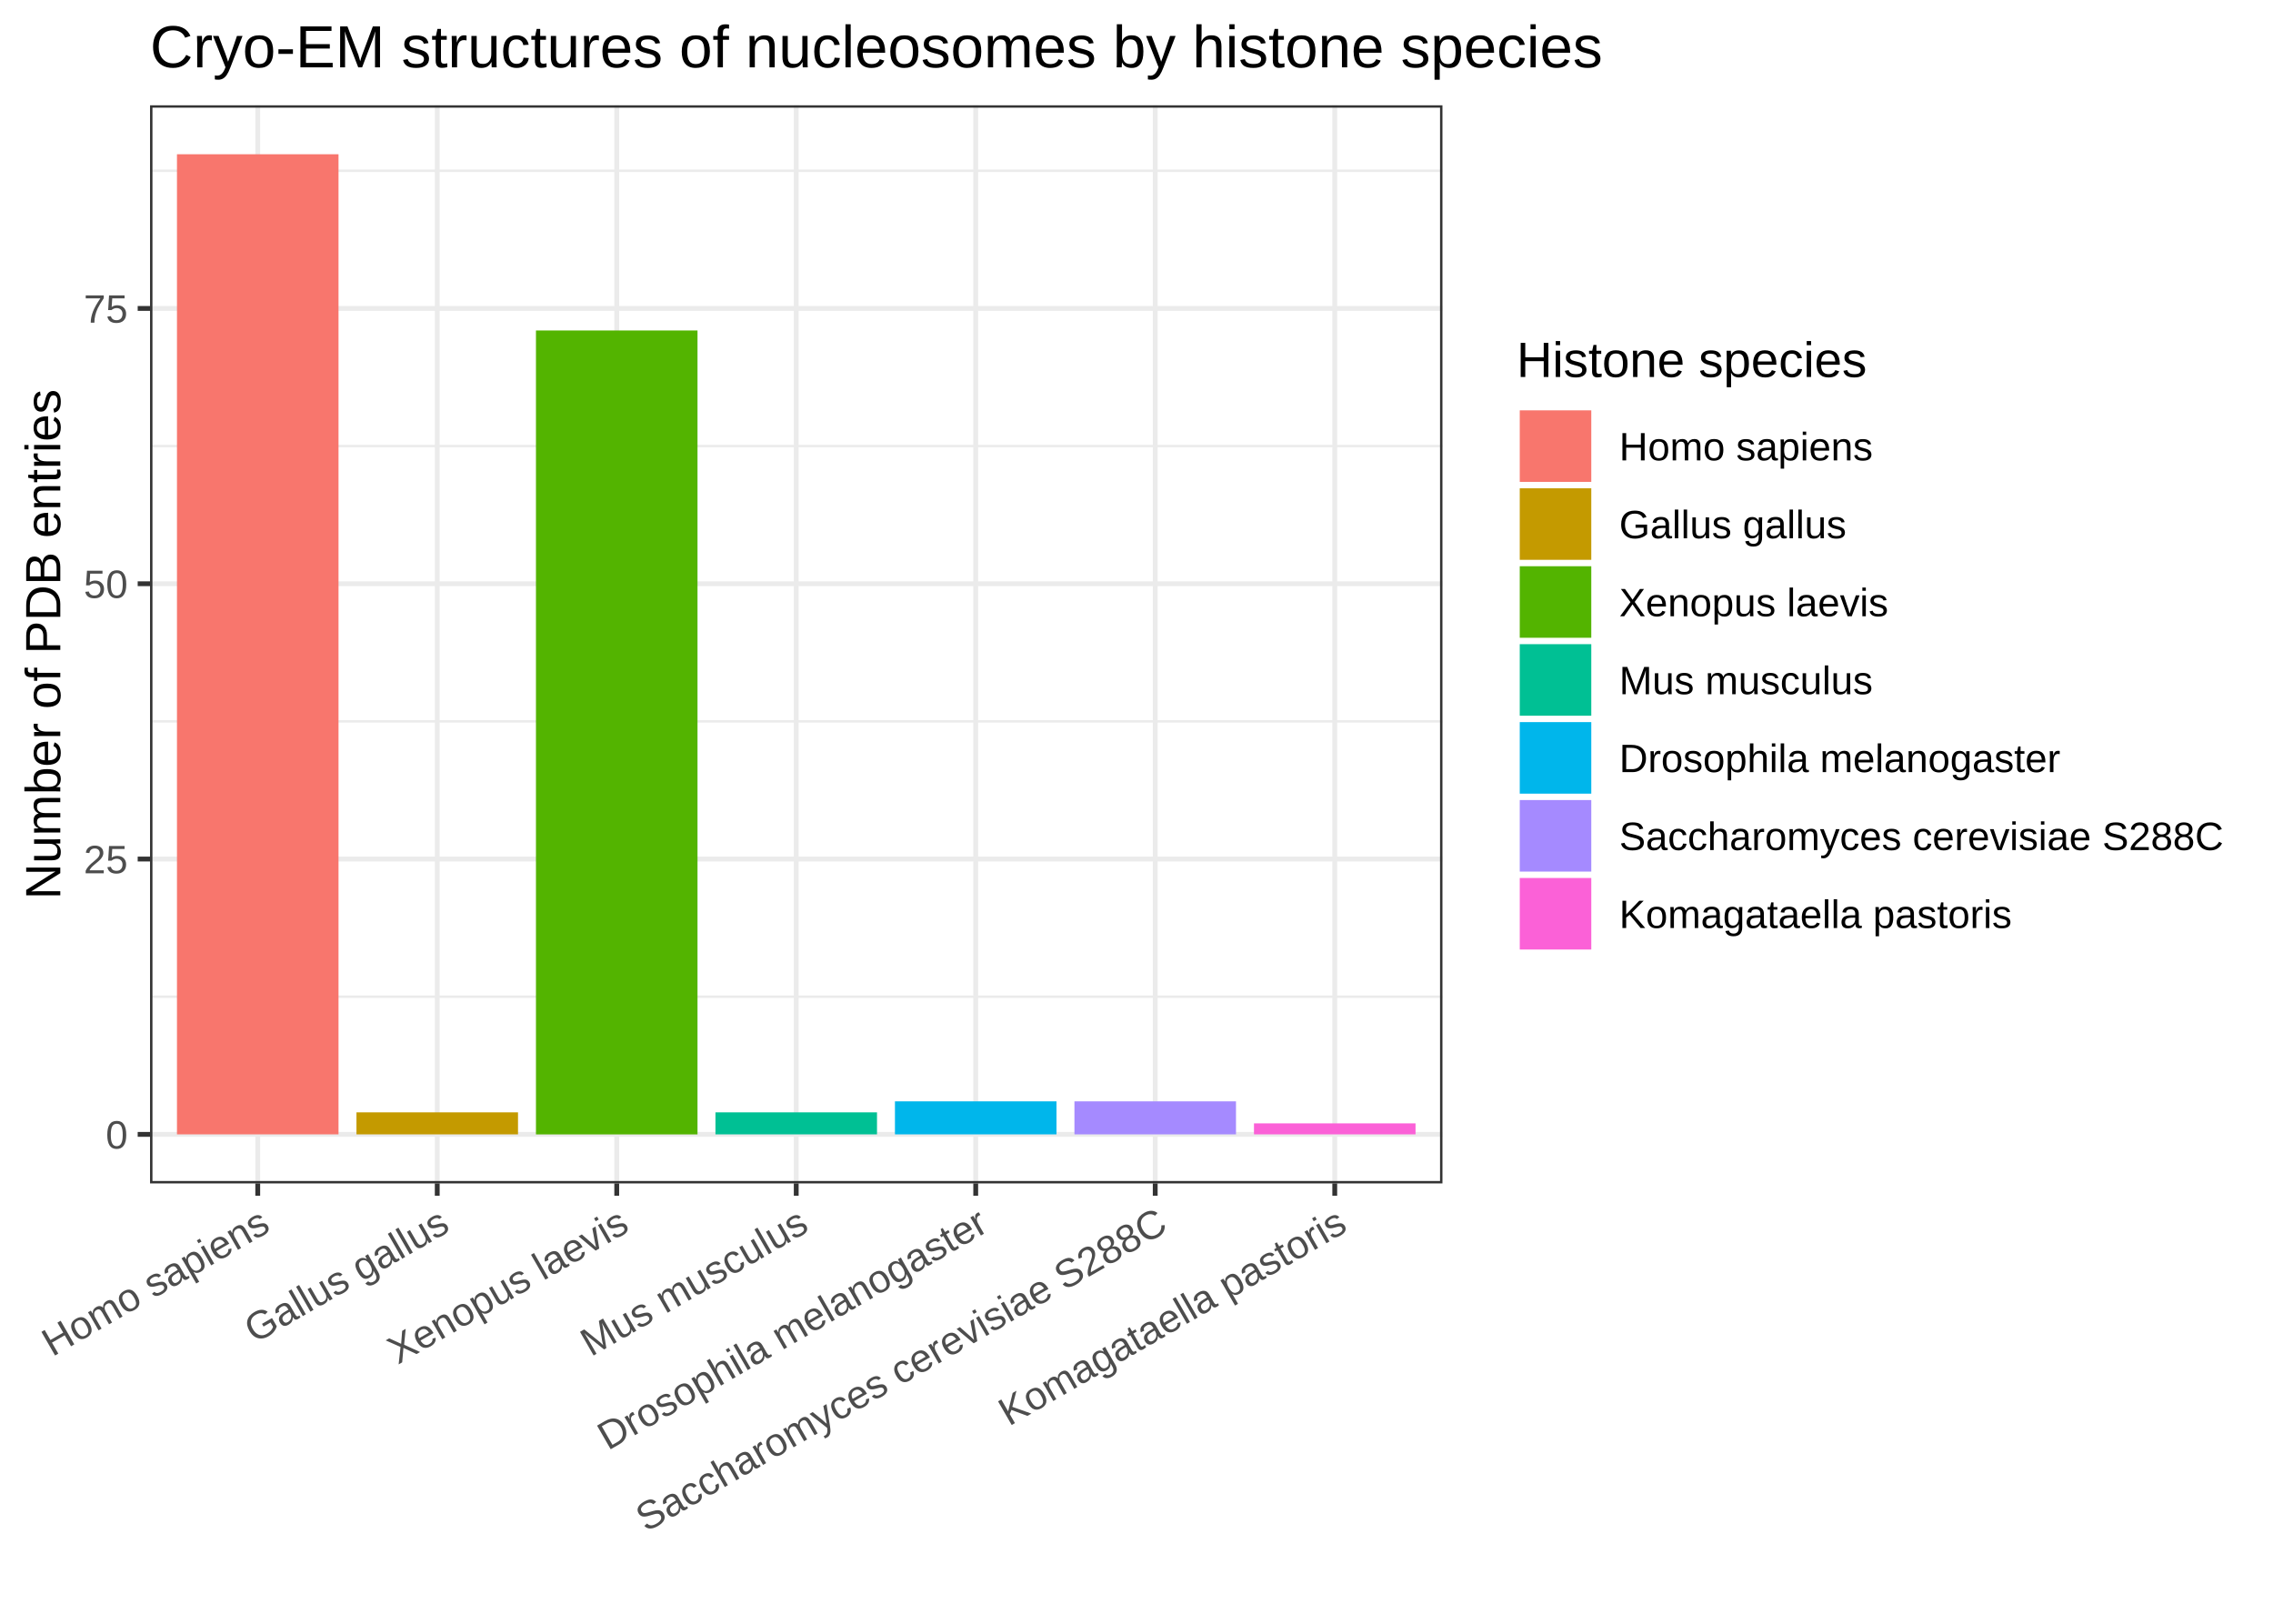
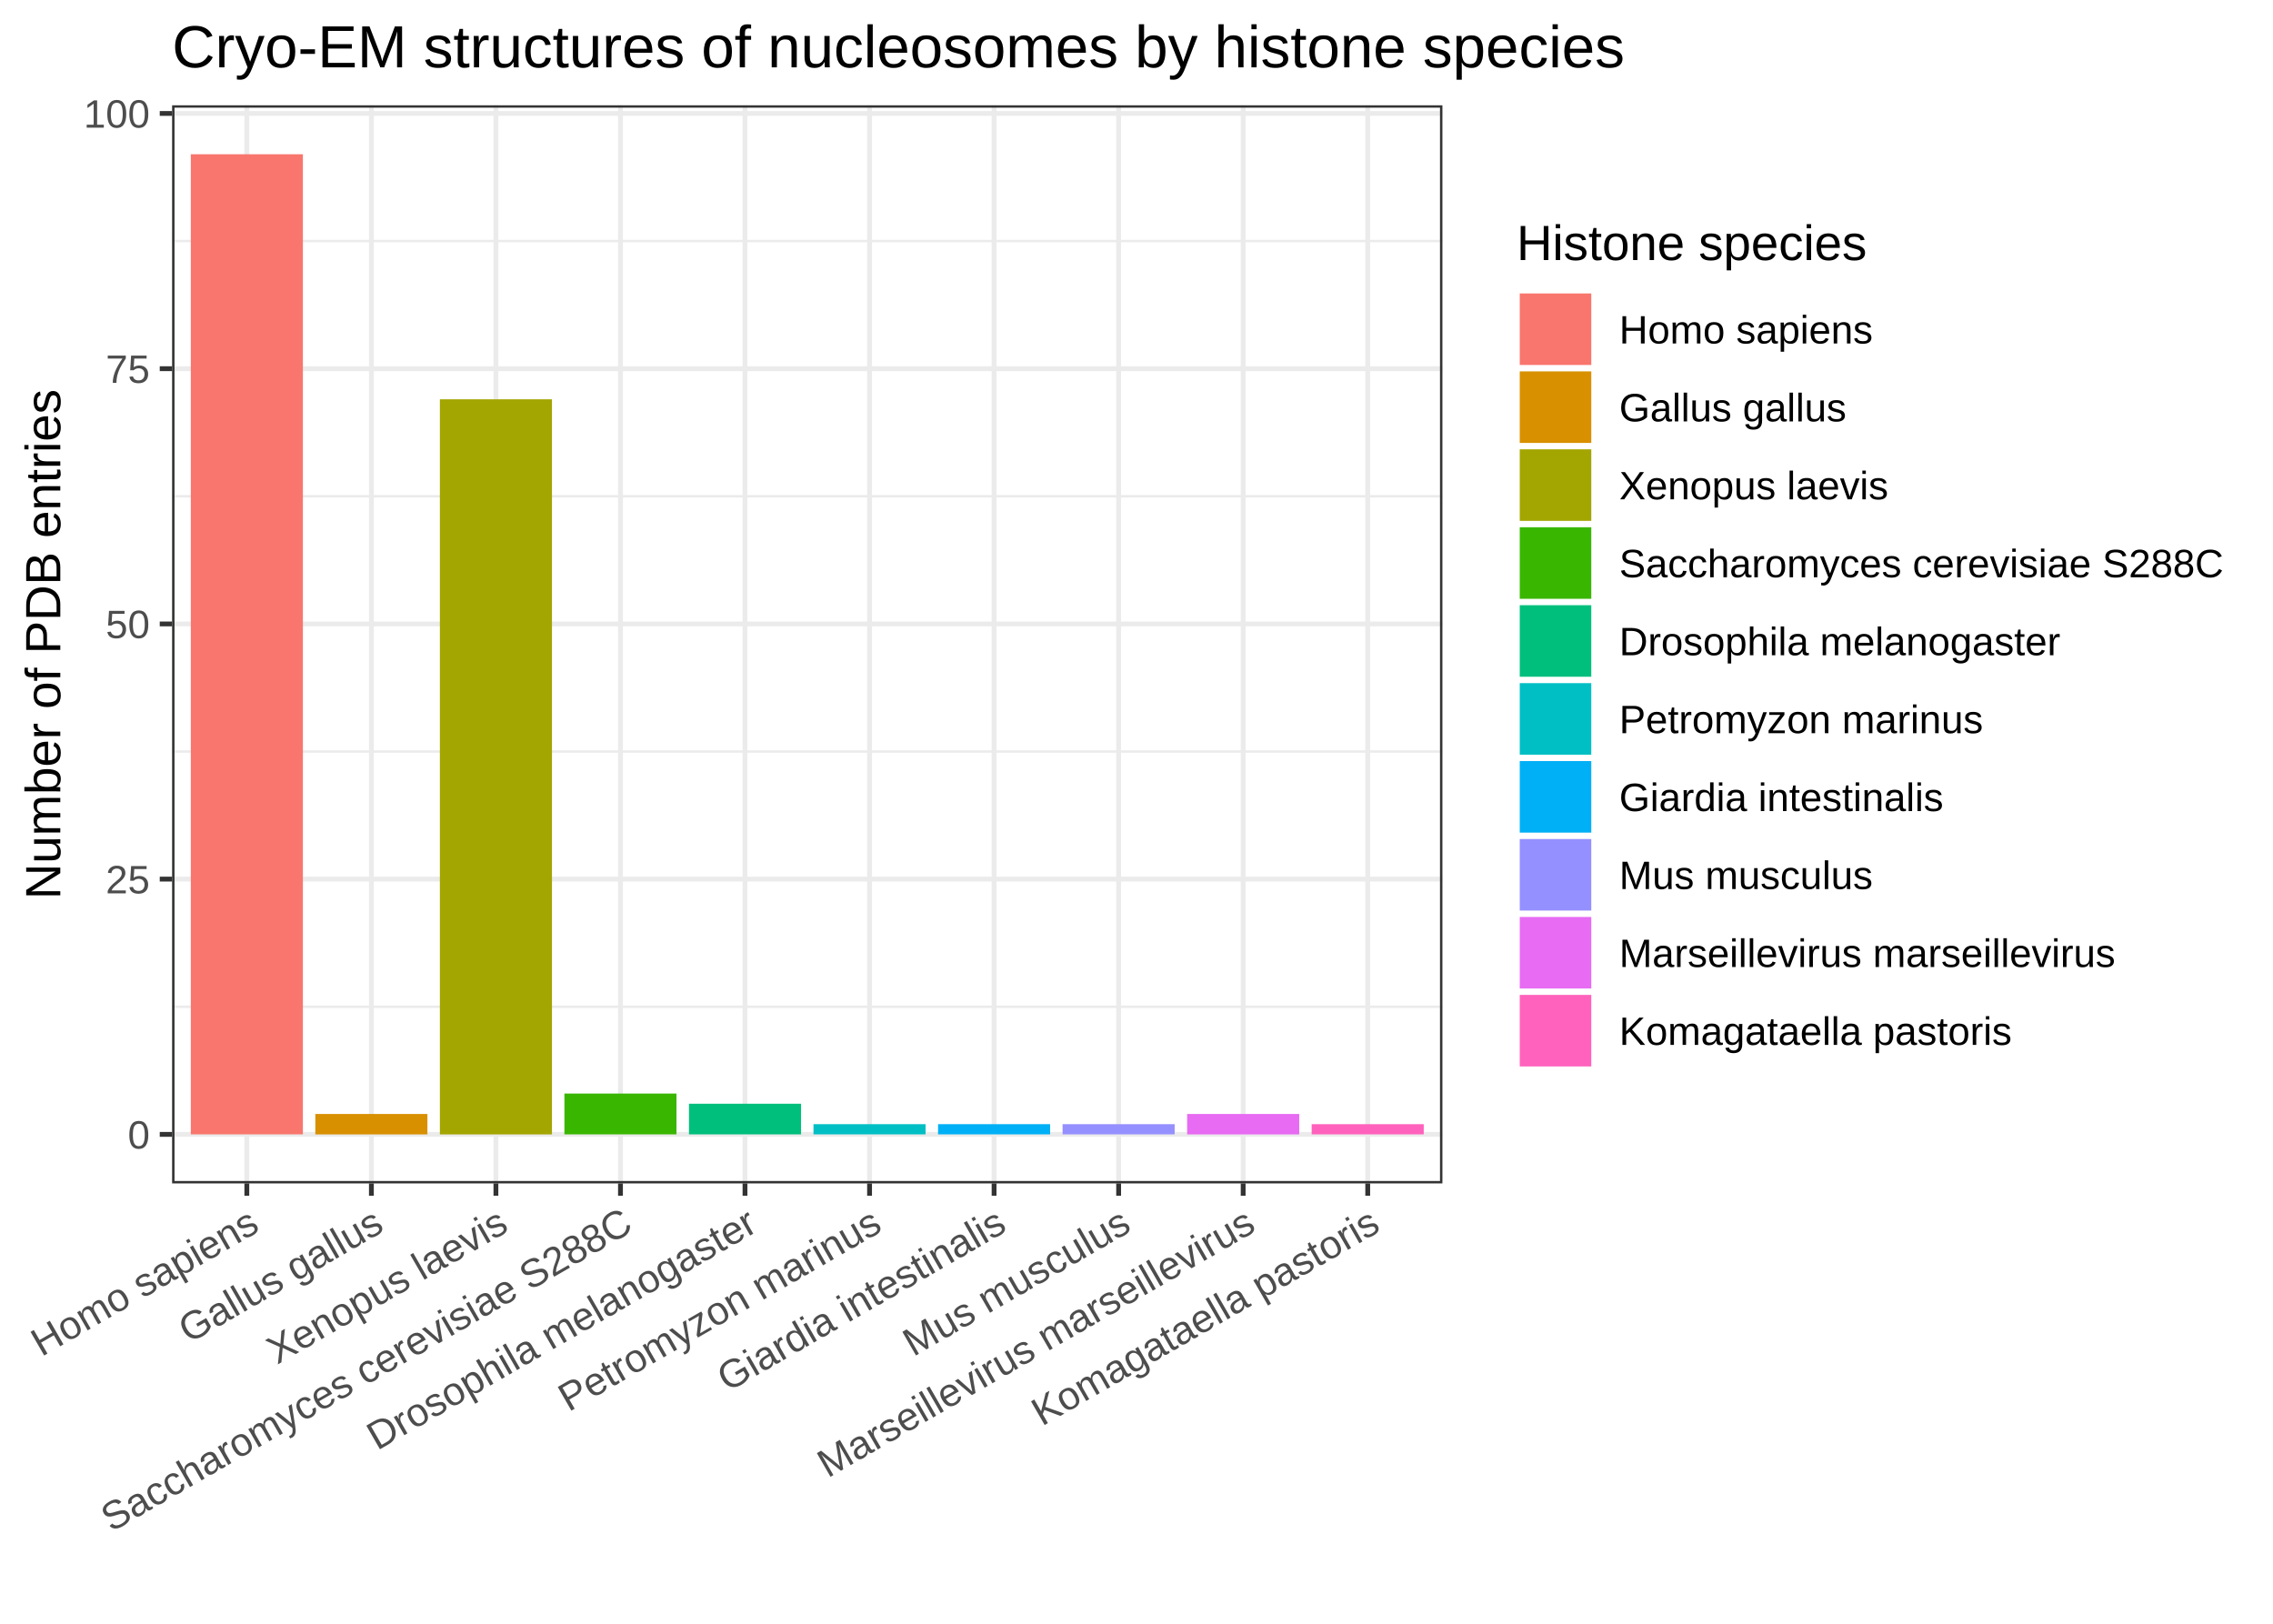
<svg xmlns="http://www.w3.org/2000/svg" class="svglite" width="504.00pt" height="360.00pt" viewBox="0 0 504.00 360.00">
  <defs>
    <style type="text/css">
    .svglite line, .svglite polyline, .svglite polygon, .svglite path, .svglite rect, .svglite circle {
      fill: none;
      stroke: #000000;
      stroke-linecap: round;
      stroke-linejoin: round;
      stroke-miterlimit: 10.00;
    }
    .svglite text {
      white-space: pre;
    }
  </style>
  </defs>
  <rect width="100%" height="100%" style="stroke: none; fill: #FFFFFF;" />
  <defs>
    <clipPath id="cpMC4wMHw1MDQuMDB8MC4wMHwzNjAuMDA=">
      <rect x="0.00" y="0.00" width="504.00" height="360.00" />
    </clipPath>
  </defs>
  <g clip-path="url(#cpMC4wMHw1MDQuMDB8MC4wMHwzNjAuMDA=)">
-     <rect x="0" y="0.00" width="504.00" height="360.00" style="stroke-width: 1.07; stroke: #FFFFFF; fill: #FFFFFF;" />
+     <rect x="0.00" y="0.00" width="504.00" height="360.00" style="stroke-width: 1.07; stroke: #FFFFFF; fill: #FFFFFF;" />
  </g>
  <defs>
-     <clipPath id="cpMzMuMjd8MzE5Ljg0fDIzLjM0fDI2Mi4zNw==">
-       <rect x="33.27" y="23.34" width="286.57" height="239.03" />
+     <clipPath id="cpMzguMTZ8MzE5Ljg0fDIzLjM0fDI2Mi4zNw==">
+       <rect x="38.16" y="23.34" width="281.67" height="239.03" />
    </clipPath>
  </defs>
-   <g clip-path="url(#cpMzMuMjd8MzE5Ljg0fDIzLjM0fDI2Mi4zNw==)">
-     <rect x="33.27" y="23.34" width="286.57" height="239.03" style="stroke-width: 1.07; stroke: none; fill: #FFFFFF;" />
-     <polyline points="33.27,220.98 319.84,220.98 " style="stroke-width: 0.53; stroke: #EBEBEB; stroke-linecap: butt;" />
-     <polyline points="33.27,159.94 319.84,159.94 " style="stroke-width: 0.53; stroke: #EBEBEB; stroke-linecap: butt;" />
-     <polyline points="33.27,98.90 319.84,98.90 " style="stroke-width: 0.53; stroke: #EBEBEB; stroke-linecap: butt;" />
-     <polyline points="33.27,37.86 319.84,37.86 " style="stroke-width: 0.53; stroke: #EBEBEB; stroke-linecap: butt;" />
-     <polyline points="33.27,251.50 319.84,251.50 " style="stroke-width: 1.07; stroke: #EBEBEB; stroke-linecap: butt;" />
-     <polyline points="33.27,190.46 319.84,190.46 " style="stroke-width: 1.07; stroke: #EBEBEB; stroke-linecap: butt;" />
-     <polyline points="33.27,129.42 319.84,129.42 " style="stroke-width: 1.07; stroke: #EBEBEB; stroke-linecap: butt;" />
-     <polyline points="33.27,68.38 319.84,68.38 " style="stroke-width: 1.07; stroke: #EBEBEB; stroke-linecap: butt;" />
-     <polyline points="57.15,262.37 57.15,23.34 " style="stroke-width: 1.07; stroke: #EBEBEB; stroke-linecap: butt;" />
-     <polyline points="96.95,262.37 96.95,23.34 " style="stroke-width: 1.07; stroke: #EBEBEB; stroke-linecap: butt;" />
-     <polyline points="136.75,262.37 136.75,23.34 " style="stroke-width: 1.07; stroke: #EBEBEB; stroke-linecap: butt;" />
-     <polyline points="176.55,262.37 176.55,23.34 " style="stroke-width: 1.07; stroke: #EBEBEB; stroke-linecap: butt;" />
-     <polyline points="216.35,262.37 216.35,23.34 " style="stroke-width: 1.07; stroke: #EBEBEB; stroke-linecap: butt;" />
-     <polyline points="256.15,262.37 256.15,23.34 " style="stroke-width: 1.07; stroke: #EBEBEB; stroke-linecap: butt;" />
-     <polyline points="295.96,262.37 295.96,23.34 " style="stroke-width: 1.07; stroke: #EBEBEB; stroke-linecap: butt;" />
-     <rect x="39.24" y="34.20" width="35.82" height="217.30" style="stroke-width: 1.07; stroke: none; stroke-linecap: square; stroke-linejoin: miter; fill: #F8766D;" />
-     <rect x="79.04" y="246.62" width="35.82" height="4.88" style="stroke-width: 1.07; stroke: none; stroke-linecap: square; stroke-linejoin: miter; fill: #C49A00;" />
-     <rect x="118.84" y="73.27" width="35.82" height="178.24" style="stroke-width: 1.07; stroke: none; stroke-linecap: square; stroke-linejoin: miter; fill: #53B400;" />
-     <rect x="158.64" y="246.62" width="35.82" height="4.88" style="stroke-width: 1.07; stroke: none; stroke-linecap: square; stroke-linejoin: miter; fill: #00C094;" />
-     <rect x="198.44" y="244.18" width="35.82" height="7.32" style="stroke-width: 1.07; stroke: none; stroke-linecap: square; stroke-linejoin: miter; fill: #00B6EB;" />
-     <rect x="238.24" y="244.18" width="35.82" height="7.32" style="stroke-width: 1.07; stroke: none; stroke-linecap: square; stroke-linejoin: miter; fill: #A58AFF;" />
-     <rect x="278.05" y="249.06" width="35.82" height="2.44" style="stroke-width: 1.07; stroke: none; stroke-linecap: square; stroke-linejoin: miter; fill: #FB61D7;" />
-     <rect x="33.27" y="23.34" width="286.57" height="239.03" style="stroke-width: 1.07; stroke: #333333;" />
+   <g clip-path="url(#cpMzguMTZ8MzE5Ljg0fDIzLjM0fDI2Mi4zNw==)">
+     <rect x="38.16" y="23.34" width="281.67" height="239.03" style="stroke-width: 1.07; stroke: none; fill: #FFFFFF;" />
+     <polyline points="38.16,223.21 319.84,223.21 " style="stroke-width: 0.53; stroke: #EBEBEB; stroke-linecap: butt;" />
+     <polyline points="38.16,166.62 319.84,166.62 " style="stroke-width: 0.53; stroke: #EBEBEB; stroke-linecap: butt;" />
+     <polyline points="38.16,110.03 319.84,110.03 " style="stroke-width: 0.53; stroke: #EBEBEB; stroke-linecap: butt;" />
+     <polyline points="38.16,53.44 319.84,53.44 " style="stroke-width: 0.53; stroke: #EBEBEB; stroke-linecap: butt;" />
+     <polyline points="38.16,251.50 319.84,251.50 " style="stroke-width: 1.07; stroke: #EBEBEB; stroke-linecap: butt;" />
+     <polyline points="38.16,194.91 319.84,194.91 " style="stroke-width: 1.07; stroke: #EBEBEB; stroke-linecap: butt;" />
+     <polyline points="38.16,138.33 319.84,138.33 " style="stroke-width: 1.07; stroke: #EBEBEB; stroke-linecap: butt;" />
+     <polyline points="38.16,81.74 319.84,81.74 " style="stroke-width: 1.07; stroke: #EBEBEB; stroke-linecap: butt;" />
+     <polyline points="38.16,25.15 319.84,25.15 " style="stroke-width: 1.07; stroke: #EBEBEB; stroke-linecap: butt;" />
+     <polyline points="54.73,262.37 54.73,23.34 " style="stroke-width: 1.07; stroke: #EBEBEB; stroke-linecap: butt;" />
+     <polyline points="82.35,262.37 82.35,23.34 " style="stroke-width: 1.07; stroke: #EBEBEB; stroke-linecap: butt;" />
+     <polyline points="109.96,262.37 109.96,23.34 " style="stroke-width: 1.07; stroke: #EBEBEB; stroke-linecap: butt;" />
+     <polyline points="137.58,262.37 137.58,23.34 " style="stroke-width: 1.07; stroke: #EBEBEB; stroke-linecap: butt;" />
+     <polyline points="165.19,262.37 165.19,23.34 " style="stroke-width: 1.07; stroke: #EBEBEB; stroke-linecap: butt;" />
+     <polyline points="192.81,262.37 192.81,23.34 " style="stroke-width: 1.07; stroke: #EBEBEB; stroke-linecap: butt;" />
+     <polyline points="220.42,262.37 220.42,23.34 " style="stroke-width: 1.07; stroke: #EBEBEB; stroke-linecap: butt;" />
+     <polyline points="248.04,262.37 248.04,23.34 " style="stroke-width: 1.07; stroke: #EBEBEB; stroke-linecap: butt;" />
+     <polyline points="275.65,262.37 275.65,23.34 " style="stroke-width: 1.07; stroke: #EBEBEB; stroke-linecap: butt;" />
+     <polyline points="303.27,262.37 303.27,23.34 " style="stroke-width: 1.07; stroke: #EBEBEB; stroke-linecap: butt;" />
+     <rect x="42.31" y="34.20" width="24.85" height="217.30" style="stroke-width: 1.07; stroke: none; stroke-linecap: butt; stroke-linejoin: miter; fill: #F8766D;" />
+     <rect x="69.92" y="246.98" width="24.85" height="4.53" style="stroke-width: 1.07; stroke: none; stroke-linecap: butt; stroke-linejoin: miter; fill: #D89000;" />
+     <rect x="97.54" y="88.53" width="24.85" height="162.98" style="stroke-width: 1.07; stroke: none; stroke-linecap: butt; stroke-linejoin: miter; fill: #A3A500;" />
+     <rect x="125.15" y="242.45" width="24.85" height="9.05" style="stroke-width: 1.07; stroke: none; stroke-linecap: butt; stroke-linejoin: miter; fill: #39B600;" />
+     <rect x="152.77" y="244.71" width="24.85" height="6.79" style="stroke-width: 1.07; stroke: none; stroke-linecap: butt; stroke-linejoin: miter; fill: #00BF7D;" />
+     <rect x="180.38" y="249.24" width="24.85" height="2.26" style="stroke-width: 1.07; stroke: none; stroke-linecap: butt; stroke-linejoin: miter; fill: #00BFC4;" />
+     <rect x="208.00" y="249.24" width="24.85" height="2.26" style="stroke-width: 1.07; stroke: none; stroke-linecap: butt; stroke-linejoin: miter; fill: #00B0F6;" />
+     <rect x="235.61" y="249.24" width="24.85" height="2.26" style="stroke-width: 1.07; stroke: none; stroke-linecap: butt; stroke-linejoin: miter; fill: #9590FF;" />
+     <rect x="263.23" y="246.98" width="24.85" height="4.53" style="stroke-width: 1.07; stroke: none; stroke-linecap: butt; stroke-linejoin: miter; fill: #E76BF3;" />
+     <rect x="290.84" y="249.24" width="24.85" height="2.26" style="stroke-width: 1.07; stroke: none; stroke-linecap: butt; stroke-linejoin: miter; fill: #FF62BC;" />
+     <rect x="38.16" y="23.34" width="281.67" height="239.03" style="stroke-width: 1.07; stroke: #333333;" />
  </g>
  <g clip-path="url(#cpMC4wMHw1MDQuMDB8MC4wMHwzNjAuMDA=)">
-     <text x="28.34" y="254.66" text-anchor="end" style="font-size: 8.80px;fill: #4D4D4D; font-family: &quot;Arial&quot;;" textLength="4.90px" lengthAdjust="spacingAndGlyphs">0</text>
-     <text x="28.34" y="193.62" text-anchor="end" style="font-size: 8.80px;fill: #4D4D4D; font-family: &quot;Arial&quot;;" textLength="9.79px" lengthAdjust="spacingAndGlyphs">25</text>
-     <text x="28.34" y="132.58" text-anchor="end" style="font-size: 8.80px;fill: #4D4D4D; font-family: &quot;Arial&quot;;" textLength="9.79px" lengthAdjust="spacingAndGlyphs">50</text>
-     <text x="28.34" y="71.54" text-anchor="end" style="font-size: 8.80px;fill: #4D4D4D; font-family: &quot;Arial&quot;;" textLength="9.79px" lengthAdjust="spacingAndGlyphs">75</text>
-     <polyline points="30.53,251.50 33.27,251.50 " style="stroke-width: 1.07; stroke: #333333; stroke-linecap: butt;" />
-     <polyline points="30.53,190.46 33.27,190.46 " style="stroke-width: 1.07; stroke: #333333; stroke-linecap: butt;" />
-     <polyline points="30.53,129.42 33.27,129.42 " style="stroke-width: 1.07; stroke: #333333; stroke-linecap: butt;" />
-     <polyline points="30.53,68.38 33.27,68.38 " style="stroke-width: 1.07; stroke: #333333; stroke-linecap: butt;" />
-     <polyline points="57.15,265.11 57.15,262.37 " style="stroke-width: 1.07; stroke: #333333; stroke-linecap: butt;" />
-     <polyline points="96.95,265.11 96.95,262.37 " style="stroke-width: 1.07; stroke: #333333; stroke-linecap: butt;" />
-     <polyline points="136.75,265.11 136.75,262.37 " style="stroke-width: 1.07; stroke: #333333; stroke-linecap: butt;" />
-     <polyline points="176.55,265.11 176.55,262.37 " style="stroke-width: 1.07; stroke: #333333; stroke-linecap: butt;" />
-     <polyline points="216.35,265.11 216.35,262.37 " style="stroke-width: 1.07; stroke: #333333; stroke-linecap: butt;" />
-     <polyline points="256.15,265.11 256.15,262.37 " style="stroke-width: 1.07; stroke: #333333; stroke-linecap: butt;" />
-     <polyline points="295.96,265.11 295.96,262.37 " style="stroke-width: 1.07; stroke: #333333; stroke-linecap: butt;" />
-     <text transform="translate(60.30,272.76) rotate(-30)" text-anchor="end" style="font-size: 8.80px;fill: #4D4D4D; font-family: &quot;Arial&quot;;" textLength="56.25px" lengthAdjust="spacingAndGlyphs">Homo sapiens</text>
-     <text transform="translate(100.10,272.76) rotate(-30)" text-anchor="end" style="font-size: 8.80px;fill: #4D4D4D; font-family: &quot;Arial&quot;;" textLength="50.36px" lengthAdjust="spacingAndGlyphs">Gallus gallus</text>
-     <text transform="translate(139.90,272.76) rotate(-30)" text-anchor="end" style="font-size: 8.80px;fill: #4D4D4D; font-family: &quot;Arial&quot;;" textLength="59.68px" lengthAdjust="spacingAndGlyphs">Xenopus laevis</text>
-     <text transform="translate(179.71,272.76) rotate(-30)" text-anchor="end" style="font-size: 8.80px;fill: #4D4D4D; font-family: &quot;Arial&quot;;" textLength="56.23px" lengthAdjust="spacingAndGlyphs">Mus musculus</text>
-     <text transform="translate(219.51,272.76) rotate(-30)" text-anchor="end" style="font-size: 8.80px;fill: #4D4D4D; font-family: &quot;Arial&quot;;" textLength="97.83px" lengthAdjust="spacingAndGlyphs">Drosophila melanogaster</text>
-     <text transform="translate(259.31,272.76) rotate(-30)" text-anchor="end" style="font-size: 8.80px;fill: #4D4D4D; font-family: &quot;Arial&quot;;" textLength="134.01px" lengthAdjust="spacingAndGlyphs">Saccharomyces cerevisiae S288C</text>
-     <text transform="translate(299.11,272.76) rotate(-30)" text-anchor="end" style="font-size: 8.80px;fill: #4D4D4D; font-family: &quot;Arial&quot;;" textLength="87.06px" lengthAdjust="spacingAndGlyphs">Komagataella pastoris</text>
+     <text x="33.23" y="254.66" text-anchor="end" style="font-size: 8.80px;fill: #4D4D4D; font-family: &quot;Arial&quot;;" textLength="4.90px" lengthAdjust="spacingAndGlyphs">0</text>
+     <text x="33.23" y="198.07" text-anchor="end" style="font-size: 8.80px;fill: #4D4D4D; font-family: &quot;Arial&quot;;" textLength="9.79px" lengthAdjust="spacingAndGlyphs">25</text>
+     <text x="33.23" y="141.48" text-anchor="end" style="font-size: 8.80px;fill: #4D4D4D; font-family: &quot;Arial&quot;;" textLength="9.79px" lengthAdjust="spacingAndGlyphs">50</text>
+     <text x="33.23" y="84.89" text-anchor="end" style="font-size: 8.80px;fill: #4D4D4D; font-family: &quot;Arial&quot;;" textLength="9.79px" lengthAdjust="spacingAndGlyphs">75</text>
+     <text x="33.23" y="28.30" text-anchor="end" style="font-size: 8.80px;fill: #4D4D4D; font-family: &quot;Arial&quot;;" textLength="14.69px" lengthAdjust="spacingAndGlyphs">100</text>
+     <polyline points="35.42,251.50 38.16,251.50 " style="stroke-width: 1.07; stroke: #333333; stroke-linecap: butt;" />
+     <polyline points="35.42,194.91 38.16,194.91 " style="stroke-width: 1.07; stroke: #333333; stroke-linecap: butt;" />
+     <polyline points="35.42,138.33 38.16,138.33 " style="stroke-width: 1.07; stroke: #333333; stroke-linecap: butt;" />
+     <polyline points="35.42,81.74 38.16,81.74 " style="stroke-width: 1.07; stroke: #333333; stroke-linecap: butt;" />
+     <polyline points="35.42,25.15 38.16,25.15 " style="stroke-width: 1.07; stroke: #333333; stroke-linecap: butt;" />
+     <polyline points="54.73,265.11 54.73,262.37 " style="stroke-width: 1.07; stroke: #333333; stroke-linecap: butt;" />
+     <polyline points="82.35,265.11 82.35,262.37 " style="stroke-width: 1.07; stroke: #333333; stroke-linecap: butt;" />
+     <polyline points="109.96,265.11 109.96,262.37 " style="stroke-width: 1.07; stroke: #333333; stroke-linecap: butt;" />
+     <polyline points="137.58,265.11 137.58,262.37 " style="stroke-width: 1.07; stroke: #333333; stroke-linecap: butt;" />
+     <polyline points="165.19,265.11 165.19,262.37 " style="stroke-width: 1.07; stroke: #333333; stroke-linecap: butt;" />
+     <polyline points="192.81,265.11 192.81,262.37 " style="stroke-width: 1.07; stroke: #333333; stroke-linecap: butt;" />
+     <polyline points="220.42,265.11 220.42,262.37 " style="stroke-width: 1.07; stroke: #333333; stroke-linecap: butt;" />
+     <polyline points="248.04,265.11 248.04,262.37 " style="stroke-width: 1.07; stroke: #333333; stroke-linecap: butt;" />
+     <polyline points="275.65,265.11 275.65,262.37 " style="stroke-width: 1.07; stroke: #333333; stroke-linecap: butt;" />
+     <polyline points="303.27,265.11 303.27,262.37 " style="stroke-width: 1.07; stroke: #333333; stroke-linecap: butt;" />
+     <text transform="translate(57.89,272.76) rotate(-30)" text-anchor="end" style="font-size: 8.80px;fill: #4D4D4D; font-family: &quot;Arial&quot;;" textLength="56.25px" lengthAdjust="spacingAndGlyphs">Homo sapiens</text>
+     <text transform="translate(85.50,272.76) rotate(-30)" text-anchor="end" style="font-size: 8.80px;fill: #4D4D4D; font-family: &quot;Arial&quot;;" textLength="50.36px" lengthAdjust="spacingAndGlyphs">Gallus gallus</text>
+     <text transform="translate(113.12,272.76) rotate(-30)" text-anchor="end" style="font-size: 8.80px;fill: #4D4D4D; font-family: &quot;Arial&quot;;" textLength="59.68px" lengthAdjust="spacingAndGlyphs">Xenopus laevis</text>
+     <text transform="translate(140.73,272.76) rotate(-30)" text-anchor="end" style="font-size: 8.80px;fill: #4D4D4D; font-family: &quot;Arial&quot;;" textLength="134.01px" lengthAdjust="spacingAndGlyphs">Saccharomyces cerevisiae S288C</text>
+     <text transform="translate(168.35,272.76) rotate(-30)" text-anchor="end" style="font-size: 8.80px;fill: #4D4D4D; font-family: &quot;Arial&quot;;" textLength="97.83px" lengthAdjust="spacingAndGlyphs">Drosophila melanogaster</text>
+     <text transform="translate(195.96,272.76) rotate(-30)" text-anchor="end" style="font-size: 8.80px;fill: #4D4D4D; font-family: &quot;Arial&quot;;" textLength="80.69px" lengthAdjust="spacingAndGlyphs">Petromyzon marinus</text>
+     <text transform="translate(223.58,272.76) rotate(-30)" text-anchor="end" style="font-size: 8.80px;fill: #4D4D4D; font-family: &quot;Arial&quot;;" textLength="71.87px" lengthAdjust="spacingAndGlyphs">Giardia intestinalis</text>
+     <text transform="translate(251.19,272.76) rotate(-30)" text-anchor="end" style="font-size: 8.80px;fill: #4D4D4D; font-family: &quot;Arial&quot;;" textLength="56.23px" lengthAdjust="spacingAndGlyphs">Mus musculus</text>
+     <text transform="translate(278.81,272.76) rotate(-30)" text-anchor="end" style="font-size: 8.80px;fill: #4D4D4D; font-family: &quot;Arial&quot;;" textLength="109.99px" lengthAdjust="spacingAndGlyphs">Marseillevirus marseillevirus</text>
+     <text transform="translate(306.42,272.76) rotate(-30)" text-anchor="end" style="font-size: 8.80px;fill: #4D4D4D; font-family: &quot;Arial&quot;;" textLength="87.06px" lengthAdjust="spacingAndGlyphs">Komagataella pastoris</text>
    <text transform="translate(13.37,142.85) rotate(-90)" text-anchor="middle" style="font-size: 11.00px; font-family: &quot;Arial&quot;;" textLength="113.10px" lengthAdjust="spacingAndGlyphs">Number of PDB entries</text>
-     <rect x="330.80" y="68.99" width="167.72" height="147.72" style="stroke-width: 1.07; stroke: none; fill: #FFFFFF;" />
-     <text x="336.28" y="83.58" style="font-size: 11.00px; font-family: &quot;Arial&quot;;" textLength="77.65px" lengthAdjust="spacingAndGlyphs">Histone species</text>
-     <rect x="336.28" y="90.27" width="17.28" height="17.28" style="stroke-width: 1.07; stroke: none; fill: #FFFFFF;" />
-     <rect x="336.98" y="90.98" width="15.86" height="15.86" style="stroke-width: 1.07; stroke: none; stroke-linecap: square; stroke-linejoin: miter; fill: #F8766D;" />
-     <rect x="336.28" y="107.55" width="17.28" height="17.28" style="stroke-width: 1.07; stroke: none; fill: #FFFFFF;" />
-     <rect x="336.98" y="108.26" width="15.86" height="15.86" style="stroke-width: 1.07; stroke: none; stroke-linecap: square; stroke-linejoin: miter; fill: #C49A00;" />
-     <rect x="336.28" y="124.83" width="17.28" height="17.28" style="stroke-width: 1.07; stroke: none; fill: #FFFFFF;" />
-     <rect x="336.98" y="125.54" width="15.86" height="15.86" style="stroke-width: 1.07; stroke: none; stroke-linecap: square; stroke-linejoin: miter; fill: #53B400;" />
-     <rect x="336.28" y="142.11" width="17.28" height="17.28" style="stroke-width: 1.07; stroke: none; fill: #FFFFFF;" />
-     <rect x="336.98" y="142.82" width="15.86" height="15.86" style="stroke-width: 1.07; stroke: none; stroke-linecap: square; stroke-linejoin: miter; fill: #00C094;" />
-     <rect x="336.28" y="159.39" width="17.28" height="17.28" style="stroke-width: 1.07; stroke: none; fill: #FFFFFF;" />
-     <rect x="336.98" y="160.10" width="15.86" height="15.86" style="stroke-width: 1.07; stroke: none; stroke-linecap: square; stroke-linejoin: miter; fill: #00B6EB;" />
-     <rect x="336.28" y="176.67" width="17.28" height="17.28" style="stroke-width: 1.07; stroke: none; fill: #FFFFFF;" />
-     <rect x="336.98" y="177.38" width="15.86" height="15.86" style="stroke-width: 1.07; stroke: none; stroke-linecap: square; stroke-linejoin: miter; fill: #A58AFF;" />
-     <rect x="336.28" y="193.95" width="17.28" height="17.28" style="stroke-width: 1.07; stroke: none; fill: #FFFFFF;" />
-     <rect x="336.98" y="194.66" width="15.86" height="15.86" style="stroke-width: 1.07; stroke: none; stroke-linecap: square; stroke-linejoin: miter; fill: #FB61D7;" />
-     <text x="359.03" y="102.07" style="font-size: 8.80px; font-family: &quot;Arial&quot;;" textLength="56.25px" lengthAdjust="spacingAndGlyphs">Homo sapiens</text>
-     <text x="359.03" y="119.35" style="font-size: 8.80px; font-family: &quot;Arial&quot;;" textLength="50.36px" lengthAdjust="spacingAndGlyphs">Gallus gallus</text>
-     <text x="359.03" y="136.63" style="font-size: 8.80px; font-family: &quot;Arial&quot;;" textLength="59.68px" lengthAdjust="spacingAndGlyphs">Xenopus laevis</text>
-     <text x="359.03" y="153.91" style="font-size: 8.80px; font-family: &quot;Arial&quot;;" textLength="56.23px" lengthAdjust="spacingAndGlyphs">Mus musculus</text>
-     <text x="359.03" y="171.19" style="font-size: 8.80px; font-family: &quot;Arial&quot;;" textLength="97.83px" lengthAdjust="spacingAndGlyphs">Drosophila melanogaster</text>
-     <text x="359.03" y="188.47" style="font-size: 8.80px; font-family: &quot;Arial&quot;;" textLength="134.01px" lengthAdjust="spacingAndGlyphs">Saccharomyces cerevisiae S288C</text>
-     <text x="359.03" y="205.75" style="font-size: 8.80px; font-family: &quot;Arial&quot;;" textLength="87.06px" lengthAdjust="spacingAndGlyphs">Komagataella pastoris</text>
-     <text x="33.27" y="14.94" style="font-size: 13.20px; font-family: &quot;Arial&quot;;" textLength="321.85px" lengthAdjust="spacingAndGlyphs">Cryo-EM structures of nucleosomes by histone species</text>
+     <rect x="330.80" y="43.07" width="167.72" height="199.56" style="stroke-width: 1.07; stroke: none; fill: #FFFFFF;" />
+     <text x="336.28" y="57.66" style="font-size: 11.00px; font-family: &quot;Arial&quot;;" textLength="77.65px" lengthAdjust="spacingAndGlyphs">Histone species</text>
+     <rect x="336.28" y="64.35" width="17.28" height="17.28" style="stroke-width: 1.07; stroke: none; fill: #FFFFFF;" />
+     <rect x="336.98" y="65.06" width="15.86" height="15.86" style="stroke-width: 1.07; stroke: none; stroke-linecap: butt; stroke-linejoin: miter; fill: #F8766D;" />
+     <rect x="336.28" y="81.63" width="17.28" height="17.28" style="stroke-width: 1.07; stroke: none; fill: #FFFFFF;" />
+     <rect x="336.98" y="82.34" width="15.86" height="15.86" style="stroke-width: 1.07; stroke: none; stroke-linecap: butt; stroke-linejoin: miter; fill: #D89000;" />
+     <rect x="336.28" y="98.91" width="17.28" height="17.28" style="stroke-width: 1.07; stroke: none; fill: #FFFFFF;" />
+     <rect x="336.98" y="99.62" width="15.86" height="15.86" style="stroke-width: 1.07; stroke: none; stroke-linecap: butt; stroke-linejoin: miter; fill: #A3A500;" />
+     <rect x="336.28" y="116.19" width="17.28" height="17.28" style="stroke-width: 1.07; stroke: none; fill: #FFFFFF;" />
+     <rect x="336.98" y="116.90" width="15.86" height="15.86" style="stroke-width: 1.07; stroke: none; stroke-linecap: butt; stroke-linejoin: miter; fill: #39B600;" />
+     <rect x="336.28" y="133.47" width="17.28" height="17.28" style="stroke-width: 1.07; stroke: none; fill: #FFFFFF;" />
+     <rect x="336.98" y="134.18" width="15.86" height="15.86" style="stroke-width: 1.07; stroke: none; stroke-linecap: butt; stroke-linejoin: miter; fill: #00BF7D;" />
+     <rect x="336.28" y="150.75" width="17.28" height="17.28" style="stroke-width: 1.07; stroke: none; fill: #FFFFFF;" />
+     <rect x="336.98" y="151.46" width="15.86" height="15.86" style="stroke-width: 1.07; stroke: none; stroke-linecap: butt; stroke-linejoin: miter; fill: #00BFC4;" />
+     <rect x="336.28" y="168.03" width="17.28" height="17.28" style="stroke-width: 1.07; stroke: none; fill: #FFFFFF;" />
+     <rect x="336.98" y="168.74" width="15.86" height="15.86" style="stroke-width: 1.07; stroke: none; stroke-linecap: butt; stroke-linejoin: miter; fill: #00B0F6;" />
+     <rect x="336.28" y="185.31" width="17.28" height="17.28" style="stroke-width: 1.07; stroke: none; fill: #FFFFFF;" />
+     <rect x="336.98" y="186.02" width="15.86" height="15.86" style="stroke-width: 1.07; stroke: none; stroke-linecap: butt; stroke-linejoin: miter; fill: #9590FF;" />
+     <rect x="336.28" y="202.59" width="17.28" height="17.28" style="stroke-width: 1.07; stroke: none; fill: #FFFFFF;" />
+     <rect x="336.98" y="203.30" width="15.86" height="15.86" style="stroke-width: 1.07; stroke: none; stroke-linecap: butt; stroke-linejoin: miter; fill: #E76BF3;" />
+     <rect x="336.28" y="219.87" width="17.28" height="17.28" style="stroke-width: 1.07; stroke: none; fill: #FFFFFF;" />
+     <rect x="336.98" y="220.58" width="15.86" height="15.86" style="stroke-width: 1.07; stroke: none; stroke-linecap: butt; stroke-linejoin: miter; fill: #FF62BC;" />
+     <text x="359.03" y="76.15" style="font-size: 8.80px; font-family: &quot;Arial&quot;;" textLength="56.25px" lengthAdjust="spacingAndGlyphs">Homo sapiens</text>
+     <text x="359.03" y="93.43" style="font-size: 8.80px; font-family: &quot;Arial&quot;;" textLength="50.36px" lengthAdjust="spacingAndGlyphs">Gallus gallus</text>
+     <text x="359.03" y="110.71" style="font-size: 8.80px; font-family: &quot;Arial&quot;;" textLength="59.68px" lengthAdjust="spacingAndGlyphs">Xenopus laevis</text>
+     <text x="359.03" y="127.99" style="font-size: 8.80px; font-family: &quot;Arial&quot;;" textLength="134.01px" lengthAdjust="spacingAndGlyphs">Saccharomyces cerevisiae S288C</text>
+     <text x="359.03" y="145.27" style="font-size: 8.80px; font-family: &quot;Arial&quot;;" textLength="97.83px" lengthAdjust="spacingAndGlyphs">Drosophila melanogaster</text>
+     <text x="359.03" y="162.55" style="font-size: 8.80px; font-family: &quot;Arial&quot;;" textLength="80.69px" lengthAdjust="spacingAndGlyphs">Petromyzon marinus</text>
+     <text x="359.03" y="179.83" style="font-size: 8.80px; font-family: &quot;Arial&quot;;" textLength="71.87px" lengthAdjust="spacingAndGlyphs">Giardia intestinalis</text>
+     <text x="359.03" y="197.11" style="font-size: 8.80px; font-family: &quot;Arial&quot;;" textLength="56.23px" lengthAdjust="spacingAndGlyphs">Mus musculus</text>
+     <text x="359.03" y="214.39" style="font-size: 8.80px; font-family: &quot;Arial&quot;;" textLength="109.99px" lengthAdjust="spacingAndGlyphs">Marseillevirus marseillevirus</text>
+     <text x="359.03" y="231.67" style="font-size: 8.80px; font-family: &quot;Arial&quot;;" textLength="87.06px" lengthAdjust="spacingAndGlyphs">Komagataella pastoris</text>
+     <text x="38.16" y="14.94" style="font-size: 13.20px; font-family: &quot;Arial&quot;;" textLength="321.85px" lengthAdjust="spacingAndGlyphs">Cryo-EM structures of nucleosomes by histone species</text>
  </g>
</svg>
